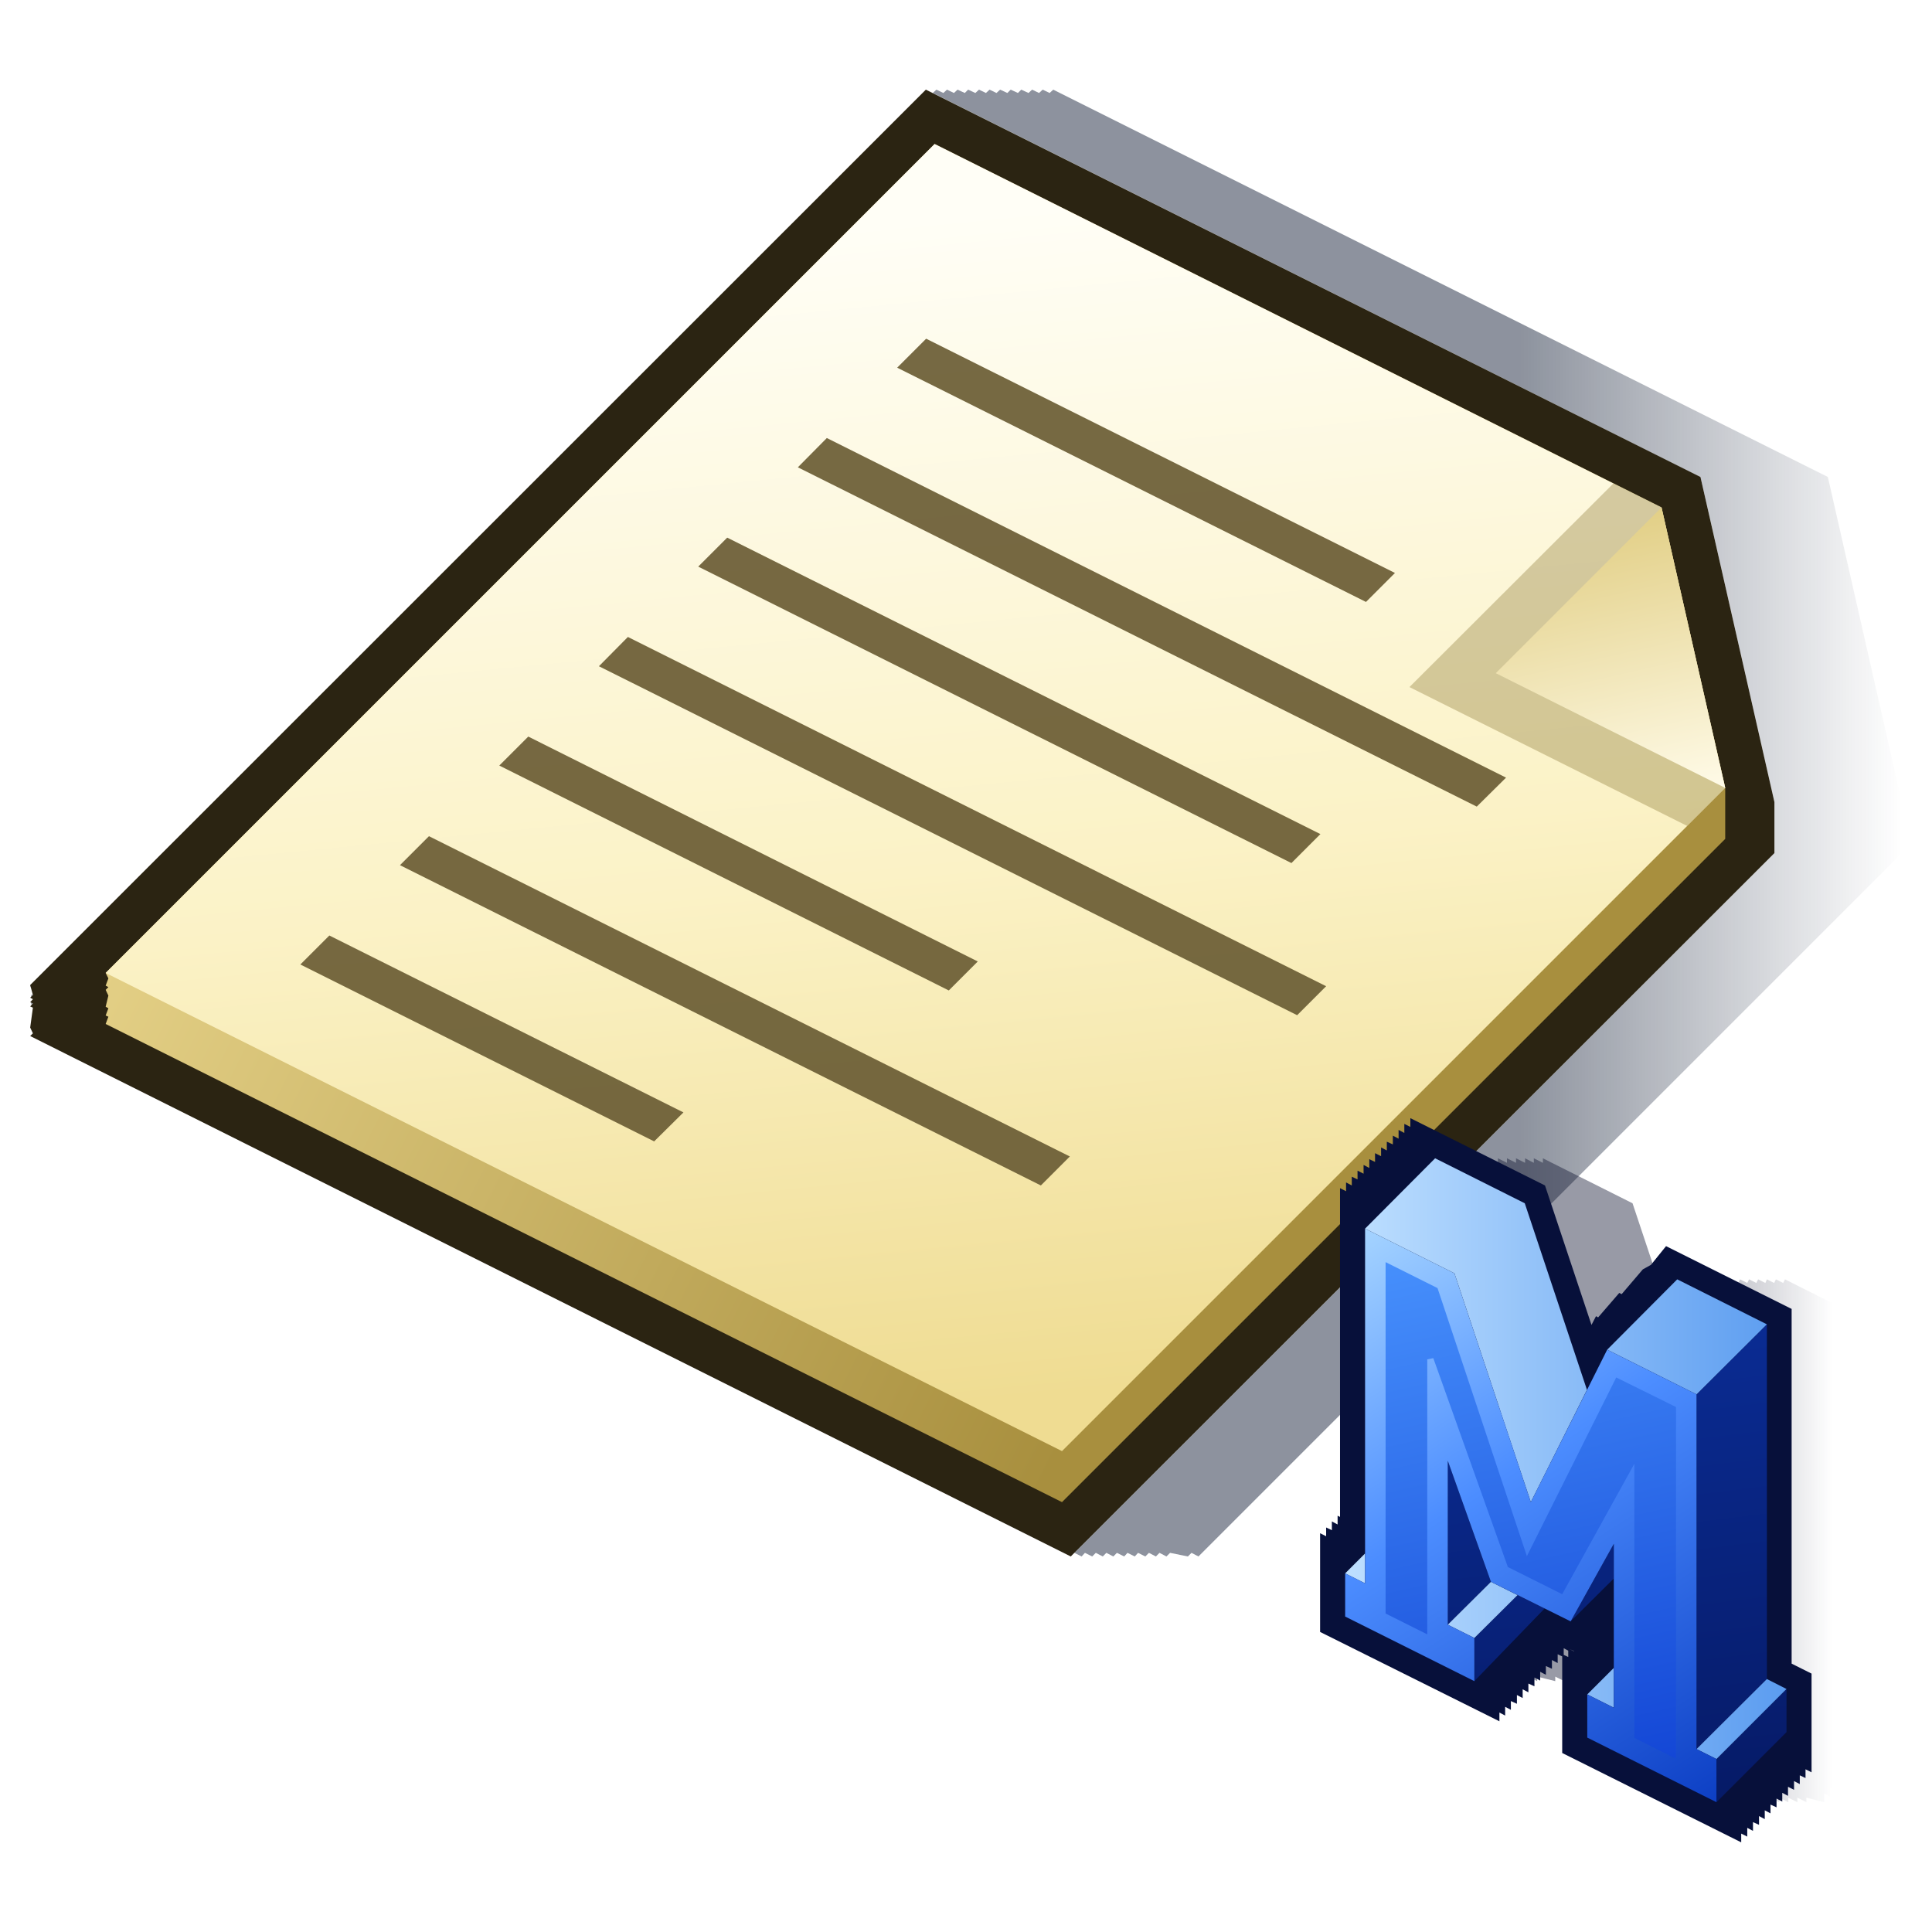
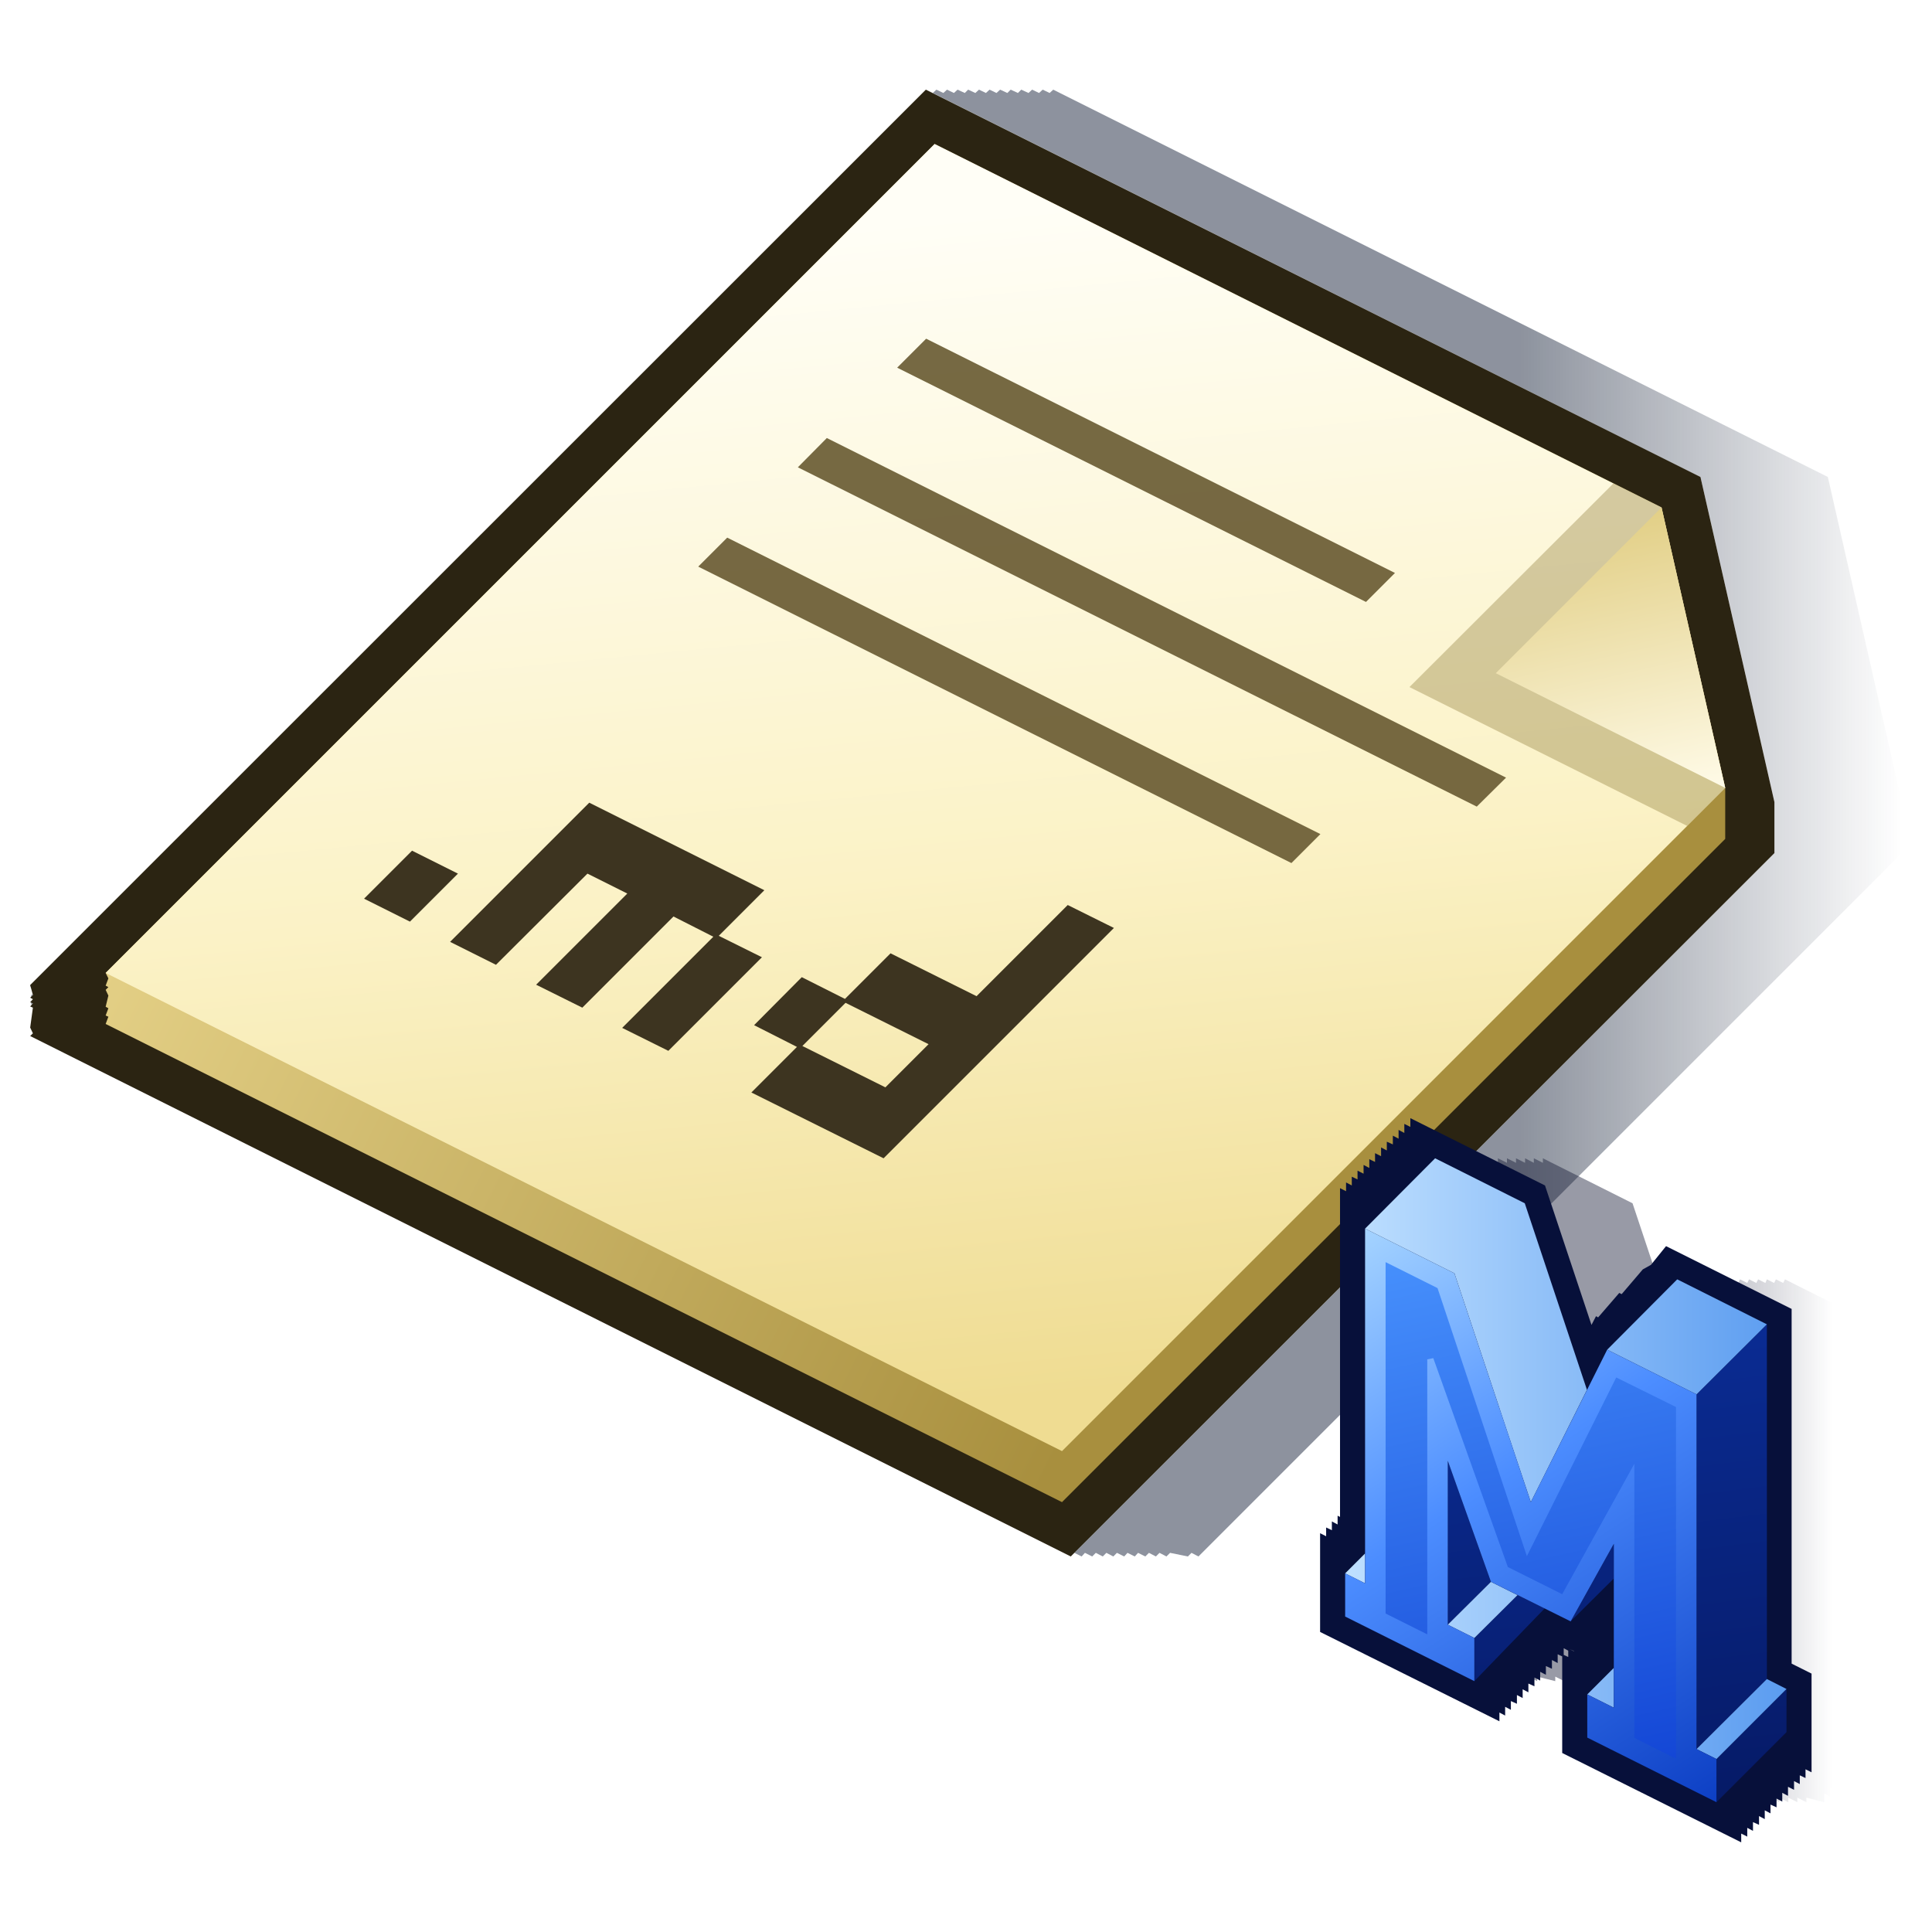
<svg xmlns="http://www.w3.org/2000/svg" width="64" height="64" viewBox="0 0 64 64">
  <defs>
    <linearGradient id="g0" gradientUnits="userSpaceOnUse" x1="-64" y1="0" x2="64" y2="0" gradientTransform="matrix(0.09902 0 -0 0.09902 56.66268 0.54018)">
      <stop offset="0.000" stop-color="#0c1830" stop-opacity="0.471" />
      <stop offset="1.000" stop-color="#0c1830" stop-opacity="0.000" />
    </linearGradient>
    <linearGradient id="g2" gradientUnits="userSpaceOnUse" x1="-64" y1="0" x2="64" y2="0" gradientTransform="matrix(0.24755 0.12378 -0.12378 0.24755 19.3396 40.14842)">
      <stop offset="0.000" stop-color="#e3cf85" />
      <stop offset="1.000" stop-color="#a88f3e" />
    </linearGradient>
    <linearGradient id="g3" gradientUnits="userSpaceOnUse" x1="-64" y1="0" x2="64" y2="0" gradientTransform="matrix(0.02971 0.30449 -0.30449 0.02971 30.11304 26.99848)">
      <stop offset="0.000" stop-color="#fffef6" />
      <stop offset="0.549" stop-color="#fbf2c6" />
      <stop offset="1.000" stop-color="#efdc92" />
    </linearGradient>
-     <linearGradient id="g12" gradientUnits="userSpaceOnUse" x1="-64" y1="0" x2="64" y2="0" gradientTransform="matrix(-0.0165 -0.07262 0.07262 -0.0165 56.09604 21.45333)">
+     <linearGradient id="g8" gradientUnits="userSpaceOnUse" x1="-64" y1="0" x2="64" y2="0" gradientTransform="matrix(-0.0165 -0.07262 0.07262 -0.0165 56.09604 21.45333)">
      <stop offset="0.000" stop-color="#fffbe8" />
      <stop offset="1.000" stop-color="#e2cf86" />
    </linearGradient>
-     <linearGradient id="g13" gradientUnits="userSpaceOnUse" x1="-64" y1="0" x2="64" y2="0" gradientTransform="matrix(0.04654 0 -0 0.04654 57.72685 0.54018)">
+     <linearGradient id="g10" gradientUnits="userSpaceOnUse" x1="-64" y1="0" x2="64" y2="0" gradientTransform="matrix(0.04654 0 -0 0.04654 57.72685 0.54018)">
      <stop offset="0.000" stop-color="#101430" stop-opacity="0.431" />
      <stop offset="1.000" stop-color="#101430" stop-opacity="0.000" />
    </linearGradient>
-     <linearGradient id="g15" gradientUnits="userSpaceOnUse" x1="-64" y1="0" x2="64" y2="0" gradientTransform="matrix(0.01815 0.14846 -0.14846 0.01815 58.02259 50.1994)">
+     <linearGradient id="g12" gradientUnits="userSpaceOnUse" x1="-64" y1="0" x2="64" y2="0" gradientTransform="matrix(0.01815 0.14846 -0.14846 0.01815 58.02259 50.1994)">
      <stop offset="0.000" stop-color="#0b2f9c" />
      <stop offset="1.000" stop-color="#061a66" />
    </linearGradient>
-     <linearGradient id="g16" gradientUnits="userSpaceOnUse" x1="-64" y1="0" x2="64" y2="0" gradientTransform="matrix(0.11427 0 -0 0.11427 51.87116 40.69765)">
+     <linearGradient id="g13" gradientUnits="userSpaceOnUse" x1="-64" y1="0" x2="64" y2="0" gradientTransform="matrix(0.11427 0 -0 0.11427 51.87116 40.69765)">
      <stop offset="0.000" stop-color="#bfe0ff" />
      <stop offset="1.000" stop-color="#5b9cf0" />
    </linearGradient>
-     <linearGradient id="g17" gradientUnits="userSpaceOnUse" x1="-64" y1="0" x2="64" y2="0" gradientTransform="matrix(0.09612 0.14846 -0.14846 0.09612 50.70932 50.1994)">
+     <linearGradient id="g14" gradientUnits="userSpaceOnUse" x1="-64" y1="0" x2="64" y2="0" gradientTransform="matrix(0.09612 0.14846 -0.14846 0.09612 50.70932 50.1994)">
      <stop offset="0.000" stop-color="#a8d6ff" />
      <stop offset="0.431" stop-color="#4c8dff" />
      <stop offset="1.000" stop-color="#0d3fc4" />
    </linearGradient>
-     <linearGradient id="g18" gradientUnits="userSpaceOnUse" x1="-64" y1="0" x2="64" y2="0" gradientTransform="matrix(0.03301 0.14846 -0.14846 0.03301 46.67034 50.1994)">
+     <linearGradient id="g15" gradientUnits="userSpaceOnUse" x1="-64" y1="0" x2="64" y2="0" gradientTransform="matrix(0.03301 0.14846 -0.14846 0.03301 46.67034 50.1994)">
      <stop offset="0.000" stop-color="#4a95ff" />
      <stop offset="1.000" stop-color="#1447d6" />
    </linearGradient>
  </defs>
  <path id="sheet-shadow" fill="url(#g0)" fill-rule="evenodd" d="M1.02 33.63 L1.09 33.52 L1.00 33.48 L1.09 33.38 L1.00 33.48 L1.09 33.52 Z M1.00 33.90 L1.09 33.81 L1.00 33.90 L1.09 33.95 L1.00 34.04 L1.09 34.09 L1.00 34.04 L1.09 33.95 Z M1.09 34.23 L1.09 34.23 L1.07 34.22 Z M35.83 51.56 L35.59 51.44 L58.78 28.26 L58.78 26.57 L56.33 15.80 L30.90 3.08 L31.02 2.97 L31.25 3.08 L31.37 2.97 L31.60 3.08 L31.72 2.97 L31.96 3.08 L32.07 2.97 L32.31 3.08 L32.43 2.97 L32.66 3.08 L32.78 2.97 L33.01 3.08 L33.13 2.97 L33.37 3.08 L33.48 2.97 L33.72 3.08 L33.83 2.97 L34.07 3.08 L34.19 2.97 L34.42 3.08 L34.54 2.97 L34.77 3.08 L34.89 2.97 L60.55 15.80 L63.00 26.57 L63.00 28.26 L39.70 51.56 L39.47 51.44 L39.35 51.56 L38.76 51.44 L38.64 51.56 L38.41 51.44 L38.29 51.56 L38.06 51.44 L37.94 51.56 L37.70 51.44 L37.59 51.56 L37.35 51.44 L37.24 51.56 L37.00 51.44 L36.88 51.56 L36.65 51.44 L36.53 51.56 L36.30 51.44 L36.18 51.56 L35.94 51.44 Z M1.00 32.63 L30.67 2.97 L1.00 32.63 L1.09 32.68 L1.03 32.74 Z M1.09 32.96 L1.02 33.03 L1.05 32.94 Z M1.09 33.24 L1.05 33.29 L1.02 33.21 Z" />
  <path id="sheet-outline" fill="#2b2412" fill-rule="evenodd" d="M1.09 33.38 L1.00 33.34 L1.09 33.24 L1.00 33.20 L1.09 33.10 L1.00 33.05 L1.09 32.96 L1.00 32.63 L30.67 2.97 L56.33 15.80 L58.78 26.57 L58.78 28.26 L35.47 51.56 L1.00 34.32 L1.09 34.23 L1.00 34.04 Z" />
  <path id="sheet-edge" fill="url(#g2)" fill-rule="evenodd" d="M30.96 4.77 L55.04 16.81 L57.15 26.10 L57.15 27.79 L35.18 49.76 L3.50 33.92 L3.59 33.68 L3.50 33.64 L3.59 33.40 L3.50 33.35 L3.59 32.98 L3.50 32.79 L3.59 32.70 L3.50 32.65 L3.59 32.41 L3.50 32.23 Z" />
  <path id="sheet" fill="url(#g3)" fill-rule="evenodd" d="M30.96 4.77 L55.04 16.81 L57.15 26.10 L35.18 48.07 L3.50 32.23 Z" />
  <path id="text-0" fill="#6b5d35" fill-opacity="0.922" fill-rule="evenodd" d="M30.68 11.22 L46.21 18.98 L45.25 19.94 L29.72 12.18 Z" />
  <path id="text-1" fill="#6b5d35" fill-opacity="0.922" fill-rule="evenodd" d="M27.39 14.51 L49.89 25.76 L48.92 26.72 L26.43 15.48 Z" />
  <path id="text-2" fill="#6b5d35" fill-opacity="0.922" fill-rule="evenodd" d="M24.09 17.81 L43.74 27.63 L42.78 28.59 L23.13 18.77 Z" />
-   <path id="text-3" fill="#6b5d35" fill-opacity="0.922" fill-rule="evenodd" d="M20.80 21.10 L43.93 32.67 L42.97 33.63 L19.84 22.07 Z" />
-   <path id="text-4" fill="#6b5d35" fill-opacity="0.922" fill-rule="evenodd" d="M17.50 24.40 L32.39 31.85 L31.43 32.81 L16.54 25.36 Z" />
-   <path id="text-5" fill="#6b5d35" fill-opacity="0.922" fill-rule="evenodd" d="M14.21 27.70 L35.44 38.31 L34.48 39.27 L13.25 28.66 Z" />
-   <path id="text-6" fill="#6b5d35" fill-opacity="0.922" fill-rule="evenodd" d="M10.91 30.99 L22.64 36.85 L21.67 37.81 L9.95 31.95 Z" />
  <path id="fold-shadow" fill="#8a7430" fill-opacity="0.353" fill-rule="evenodd" d="M46.69 22.76 L53.45 16.01 L55.04 16.81 L57.15 26.10 L55.89 27.36 Z" />
-   <path id="fold" fill="url(#g12)" fill-rule="evenodd" d="M55.04 16.81 L57.15 26.10 L49.55 22.30 Z" />
-   <path id="badge-shadow" fill="url(#g13)" fill-rule="evenodd" d="M57.16 59.70 L56.86 59.55 L56.86 59.41 L57.05 59.51 L57.05 59.22 L57.25 59.31 L57.25 59.02 L57.44 59.12 L57.44 58.83 L57.64 58.93 L57.64 58.64 L57.83 58.73 L57.83 58.44 L58.02 58.54 L58.02 58.25 L58.22 58.35 L58.22 58.06 L58.41 58.15 L58.41 57.86 L58.60 57.96 L58.60 57.67 L58.80 57.76 L58.80 57.47 L58.99 57.57 L58.99 57.28 L59.18 57.38 L59.18 55.95 L58.53 55.62 L58.53 43.87 L55.80 42.50 L55.86 42.38 L56.09 42.50 L56.15 42.38 L56.39 42.50 L56.45 42.38 L56.69 42.50 L56.75 42.38 L56.99 42.50 L57.05 42.38 L57.28 42.50 L57.34 42.38 L57.58 42.50 L57.64 42.38 L57.88 42.50 L57.94 42.38 L58.18 42.50 L58.24 42.38 L58.48 42.50 L58.53 42.38 L58.77 42.50 L58.83 42.38 L59.07 42.50 L59.13 42.38 L62.10 43.87 L62.10 55.62 L62.75 55.95 L62.75 57.38 L62.56 57.28 L62.56 57.57 L62.37 57.47 L62.37 57.76 L62.17 57.67 L62.17 57.96 L61.98 57.86 L61.98 58.15 L61.79 58.06 L61.79 58.35 L61.59 58.25 L61.59 58.54 L61.40 58.44 L61.40 58.73 L61.21 58.64 L61.21 58.93 L61.01 58.83 L61.01 59.12 L60.82 59.02 L60.82 59.31 L60.62 59.22 L60.62 59.51 L60.43 59.41 L60.43 59.70 L59.84 59.55 L59.84 59.70 L59.54 59.55 L59.54 59.70 L59.24 59.55 L59.24 59.70 L58.94 59.55 L58.94 59.70 L58.65 59.55 L58.65 59.70 L58.35 59.55 L58.35 59.70 L58.05 59.55 L58.05 59.70 L57.75 59.55 L57.75 59.70 L57.46 59.55 L57.46 59.70 L57.16 59.55 Z M55.10 42.92 L55.17 42.77 L55.06 43.00 L54.78 43.16 L54.67 43.39 L54.59 43.35 L54.28 43.78 L54.20 43.74 L53.89 44.16 L53.24 44.71 L52.57 46.04 L50.51 39.86 L47.54 38.37 L48.14 38.52 L48.14 38.37 L48.43 38.52 L48.43 38.37 L48.73 38.52 L48.73 38.37 L49.03 38.52 L49.03 38.37 L49.33 38.52 L49.33 38.37 L49.62 38.52 L49.62 38.37 L49.92 38.52 L49.92 38.37 L50.22 38.52 L50.22 38.37 L50.52 38.52 L50.52 38.37 L50.81 38.52 L50.81 38.37 L51.11 38.52 L51.11 38.37 L54.08 39.86 Z M49.14 55.69 L48.84 55.54 L48.84 55.40 L49.04 55.50 L49.04 55.21 L49.23 55.30 L49.23 55.01 L49.42 55.11 L49.42 54.82 L49.62 54.92 L49.62 54.63 L49.81 54.72 L49.81 54.43 L50.00 54.53 L50.00 54.24 L50.20 54.34 L50.20 54.05 L50.39 54.14 L50.39 53.85 L50.58 53.95 L50.58 53.66 L50.78 53.76 L50.78 53.46 L50.97 53.56 L50.97 53.27 L52.03 53.71 L53.32 52.33 L53.46 52.40 L53.46 54.76 L53.19 54.63 L53.19 54.92 L52.99 54.82 L52.99 55.11 L52.80 55.01 L52.80 55.30 L52.61 55.21 L52.61 55.50 L52.41 55.40 L52.41 55.69 L52.11 55.54 L52.11 55.69 L51.82 55.54 L51.82 55.69 L51.52 55.54 L51.52 55.69 L50.92 55.54 L50.92 55.69 L50.63 55.54 L50.63 55.69 L50.33 55.54 L50.33 55.69 L50.03 55.54 L50.03 55.69 L49.73 55.54 L49.73 55.69 L49.44 55.54 L49.44 55.69 L49.14 55.54 Z" />
+   <path id="fold" fill="url(#g8)" fill-rule="evenodd" d="M55.04 16.81 L57.15 26.10 L49.55 22.30 Z" />
+   <path id="label" fill="#3d3420" fill-rule="evenodd" d="M26.40 34.68 L24.98 33.96 L26.56 32.37 L27.99 33.09 L29.50 31.58 L32.35 33.00 L35.37 29.98 L36.90 30.74 L29.27 38.37 L24.89 36.19 Z M26.58 34.65 L29.33 36.02 L30.76 34.59 L28.01 33.22 Z M14.91 31.20 L19.52 26.59 L25.32 29.49 L23.81 31.00 L25.24 31.71 L22.14 34.81 L20.61 34.05 L23.63 31.03 L22.31 30.36 L19.29 33.38 L17.76 32.62 L20.78 29.60 L19.46 28.94 L16.43 31.96 Z M12.06 29.77 L13.65 28.18 L15.17 28.94 L13.58 30.53 Z" />
+   <path id="badge-shadow" fill="url(#g10)" fill-rule="evenodd" d="M57.16 59.70 L56.86 59.55 L56.86 59.41 L57.05 59.51 L57.05 59.22 L57.25 59.31 L57.25 59.02 L57.44 59.12 L57.44 58.83 L57.64 58.93 L57.64 58.64 L57.83 58.73 L57.83 58.44 L58.02 58.54 L58.02 58.25 L58.22 58.35 L58.22 58.06 L58.41 58.15 L58.41 57.86 L58.60 57.96 L58.60 57.67 L58.80 57.76 L58.80 57.47 L58.99 57.57 L58.99 57.28 L59.18 57.38 L59.18 55.95 L58.53 55.62 L58.53 43.87 L55.80 42.50 L55.86 42.38 L56.09 42.50 L56.15 42.38 L56.39 42.50 L56.45 42.38 L56.69 42.50 L56.75 42.38 L56.99 42.50 L57.05 42.38 L57.28 42.50 L57.34 42.38 L57.58 42.50 L57.64 42.38 L57.88 42.50 L57.94 42.38 L58.18 42.50 L58.24 42.38 L58.48 42.50 L58.53 42.38 L58.77 42.50 L58.83 42.38 L59.07 42.50 L59.13 42.38 L62.10 43.87 L62.10 55.62 L62.75 55.95 L62.75 57.38 L62.56 57.28 L62.56 57.57 L62.37 57.47 L62.37 57.76 L62.17 57.67 L62.17 57.96 L61.98 57.86 L61.98 58.15 L61.79 58.06 L61.79 58.35 L61.59 58.25 L61.59 58.54 L61.40 58.44 L61.40 58.73 L61.21 58.64 L61.21 58.93 L61.01 58.83 L61.01 59.12 L60.82 59.02 L60.82 59.31 L60.62 59.22 L60.62 59.51 L60.43 59.41 L60.43 59.70 L59.84 59.55 L59.84 59.70 L59.54 59.55 L59.54 59.70 L59.24 59.55 L59.24 59.70 L58.94 59.55 L58.94 59.70 L58.65 59.55 L58.65 59.70 L58.35 59.55 L58.35 59.70 L58.05 59.55 L58.05 59.70 L57.75 59.55 L57.75 59.70 L57.46 59.55 L57.46 59.70 L57.16 59.55 Z M55.10 42.92 L55.17 42.77 L55.06 43.00 L54.78 43.16 L54.67 43.39 L54.59 43.35 L54.28 43.78 L54.20 43.74 L53.89 44.16 L53.24 44.71 L52.57 46.04 L50.51 39.86 L47.54 38.37 L48.14 38.52 L48.14 38.37 L48.43 38.52 L48.43 38.37 L48.73 38.52 L48.73 38.37 L49.03 38.52 L49.03 38.37 L49.33 38.52 L49.33 38.37 L49.62 38.52 L49.62 38.37 L49.92 38.52 L49.92 38.37 L50.22 38.52 L50.22 38.37 L50.52 38.52 L50.52 38.37 L50.81 38.52 L50.81 38.37 L51.11 38.52 L51.11 38.37 L54.08 39.86 Z M49.14 55.69 L48.84 55.54 L48.84 55.40 L49.04 55.50 L49.04 55.21 L49.23 55.30 L49.23 55.01 L49.42 55.11 L49.42 54.82 L49.62 54.92 L49.62 54.63 L49.81 54.72 L49.81 54.43 L50.00 54.53 L50.00 54.24 L50.20 54.34 L50.20 54.05 L50.39 54.14 L50.39 53.85 L50.58 53.95 L50.58 53.66 L50.78 53.76 L50.78 53.46 L50.97 53.56 L50.97 53.27 L52.03 53.71 L53.32 52.33 L53.46 52.40 L53.46 54.76 L53.19 54.63 L53.19 54.92 L52.99 54.82 L52.99 55.11 L52.80 55.01 L52.80 55.30 L52.61 55.21 L52.61 55.50 L52.41 55.40 L52.41 55.69 L52.11 55.54 L52.11 55.69 L51.82 55.54 L51.82 55.69 L51.52 55.54 L51.52 55.69 L50.92 55.54 L50.92 55.69 L50.63 55.54 L50.63 55.69 L50.33 55.54 L50.33 55.69 L50.03 55.54 L50.03 55.69 L49.73 55.54 L49.73 55.69 L49.44 55.54 L49.44 55.69 L49.14 55.54 Z" />
  <path id="badge-outline" fill="#07103a" fill-rule="evenodd" d="M43.93 50.89 L43.93 50.60 L44.12 50.69 L44.12 50.40 L44.31 50.50 L44.31 50.21 L44.39 50.25 L44.39 39.36 L44.59 39.46 L44.59 39.17 L44.78 39.27 L44.78 38.98 L44.97 39.07 L44.97 38.78 L45.17 38.88 L45.17 38.59 L45.36 38.69 L45.36 38.40 L45.55 38.49 L45.55 38.20 L45.75 38.30 L45.75 38.01 L45.94 38.11 L45.94 37.82 L46.14 37.91 L46.14 37.62 L46.33 37.72 L46.33 37.43 L46.52 37.53 L46.52 37.23 L46.72 37.33 L46.72 37.04 L51.18 39.27 L52.72 43.89 L52.87 43.60 L52.94 43.64 L53.64 42.83 L53.72 42.87 L54.42 42.05 L54.69 41.90 L55.19 41.28 L59.35 43.36 L59.35 55.11 L60.01 55.44 L60.01 58.71 L59.81 58.61 L59.81 58.90 L59.62 58.81 L59.62 59.10 L59.43 59.00 L59.43 59.29 L59.23 59.19 L59.23 59.49 L59.04 59.39 L59.04 59.68 L58.85 59.58 L58.85 59.87 L58.65 59.78 L58.65 60.07 L58.46 59.97 L58.46 60.26 L58.27 60.16 L58.27 60.45 L58.07 60.36 L58.07 60.65 L57.88 60.55 L57.88 60.84 L57.68 60.74 L57.68 61.03 L51.75 58.07 L51.75 54.87 L51.60 54.80 L51.60 55.09 L51.41 54.99 L51.41 55.28 L51.21 55.19 L51.21 55.48 L51.02 55.38 L51.02 55.67 L50.83 55.57 L50.83 55.86 L50.63 55.77 L50.63 56.06 L50.44 55.96 L50.44 56.25 L50.25 56.15 L50.25 56.44 L50.05 56.35 L50.05 56.64 L49.86 56.54 L49.86 56.83 L49.67 56.73 L49.67 57.02 L43.73 54.06 L43.73 50.79 Z M51.80 54.82 L51.95 54.89 L51.95 54.68 L51.80 54.60 Z M51.99 54.63 L52.14 54.70 L52.14 54.69 Z" />
-   <path id="badge-side" fill="url(#g15)" fill-rule="evenodd" d="M50.29 46.07 L50.29 48.49 L49.68 46.68 Z M47.96 53.82 L47.96 48.39 L49.39 52.40 Z M58.53 43.87 L58.53 55.62 L56.20 57.94 L56.20 46.19 Z M52.03 53.71 L53.46 51.14 L53.46 52.29 Z M48.84 54.26 L50.27 52.84 L51.17 53.28 L48.84 55.69 Z M56.86 58.27 L59.18 55.95 L59.18 57.38 L56.86 59.70 Z" />
-   <path id="badge-top" fill="url(#g16)" fill-rule="evenodd" d="M47.54 38.37 L50.51 39.86 L52.57 46.04 L50.71 49.76 L48.18 42.18 L45.22 40.70 Z M58.53 43.87 L56.20 46.19 L53.24 44.71 L55.56 42.38 Z M44.56 52.12 L45.22 51.46 L45.22 52.45 Z M47.96 53.82 L49.39 52.40 L50.27 52.84 L48.84 54.26 Z M53.46 56.57 L52.58 56.13 L53.46 55.25 Z M56.86 58.27 L56.20 57.94 L58.53 55.62 L59.18 55.95 Z" />
-   <path id="badge-bevel" fill="url(#g17)" fill-rule="evenodd" d="M48.84 55.69 L44.56 53.55 L44.56 52.12 L45.22 52.45 L45.22 40.70 L48.18 42.18 L50.71 49.76 L53.24 44.71 L56.20 46.19 L56.20 57.94 L56.86 58.27 L56.86 59.70 L52.58 57.56 L52.58 56.13 L53.46 56.57 L53.46 51.14 L52.03 53.71 L49.39 52.40 L47.96 48.39 L47.96 53.82 L48.84 54.26 Z" />
-   <path id="badge-face" fill="url(#g18)" fill-rule="evenodd" d="M45.90 53.45 L45.90 41.81 L47.62 42.67 L50.58 51.55 L53.54 45.63 L55.52 46.61 L55.52 58.26 L54.14 57.57 L54.14 48.49 L51.75 52.81 L49.95 51.91 L47.48 44.99 L47.28 45.03 L47.28 54.14 Z" />
+   <path id="badge-side" fill="url(#g12)" fill-rule="evenodd" d="M50.29 46.07 L50.29 48.49 L49.68 46.68 Z M47.96 53.82 L47.96 48.39 L49.39 52.40 Z M58.53 43.87 L58.53 55.62 L56.20 57.94 L56.20 46.19 Z M52.03 53.71 L53.46 51.14 L53.46 52.29 Z M48.84 54.26 L50.27 52.84 L51.17 53.28 L48.84 55.69 Z M56.86 58.27 L59.18 55.95 L59.18 57.38 L56.86 59.70 Z" />
+   <path id="badge-top" fill="url(#g13)" fill-rule="evenodd" d="M47.54 38.37 L50.51 39.86 L52.57 46.04 L50.71 49.76 L48.18 42.18 L45.22 40.70 Z M58.53 43.87 L56.20 46.19 L53.24 44.71 L55.56 42.38 Z M44.56 52.12 L45.22 51.46 L45.22 52.45 Z M47.96 53.82 L49.39 52.40 L50.27 52.84 L48.84 54.26 Z M53.46 56.57 L52.58 56.13 L53.46 55.25 Z M56.86 58.27 L56.20 57.94 L58.53 55.62 L59.18 55.95 Z" />
+   <path id="badge-bevel" fill="url(#g14)" fill-rule="evenodd" d="M48.84 55.69 L44.56 53.55 L44.56 52.12 L45.22 52.45 L45.22 40.70 L48.18 42.18 L50.71 49.76 L53.24 44.71 L56.20 46.19 L56.20 57.94 L56.86 58.27 L56.86 59.70 L52.58 57.56 L52.58 56.13 L53.46 56.57 L53.46 51.14 L52.03 53.71 L49.39 52.40 L47.96 48.39 L47.96 53.82 L48.84 54.26 Z" />
+   <path id="badge-face" fill="url(#g15)" fill-rule="evenodd" d="M45.90 53.45 L45.90 41.81 L47.62 42.67 L50.58 51.55 L53.54 45.63 L55.52 46.61 L55.52 58.26 L54.14 57.57 L54.14 48.49 L51.75 52.81 L49.95 51.91 L47.48 44.99 L47.28 45.03 L47.28 54.14 Z" />
</svg>
